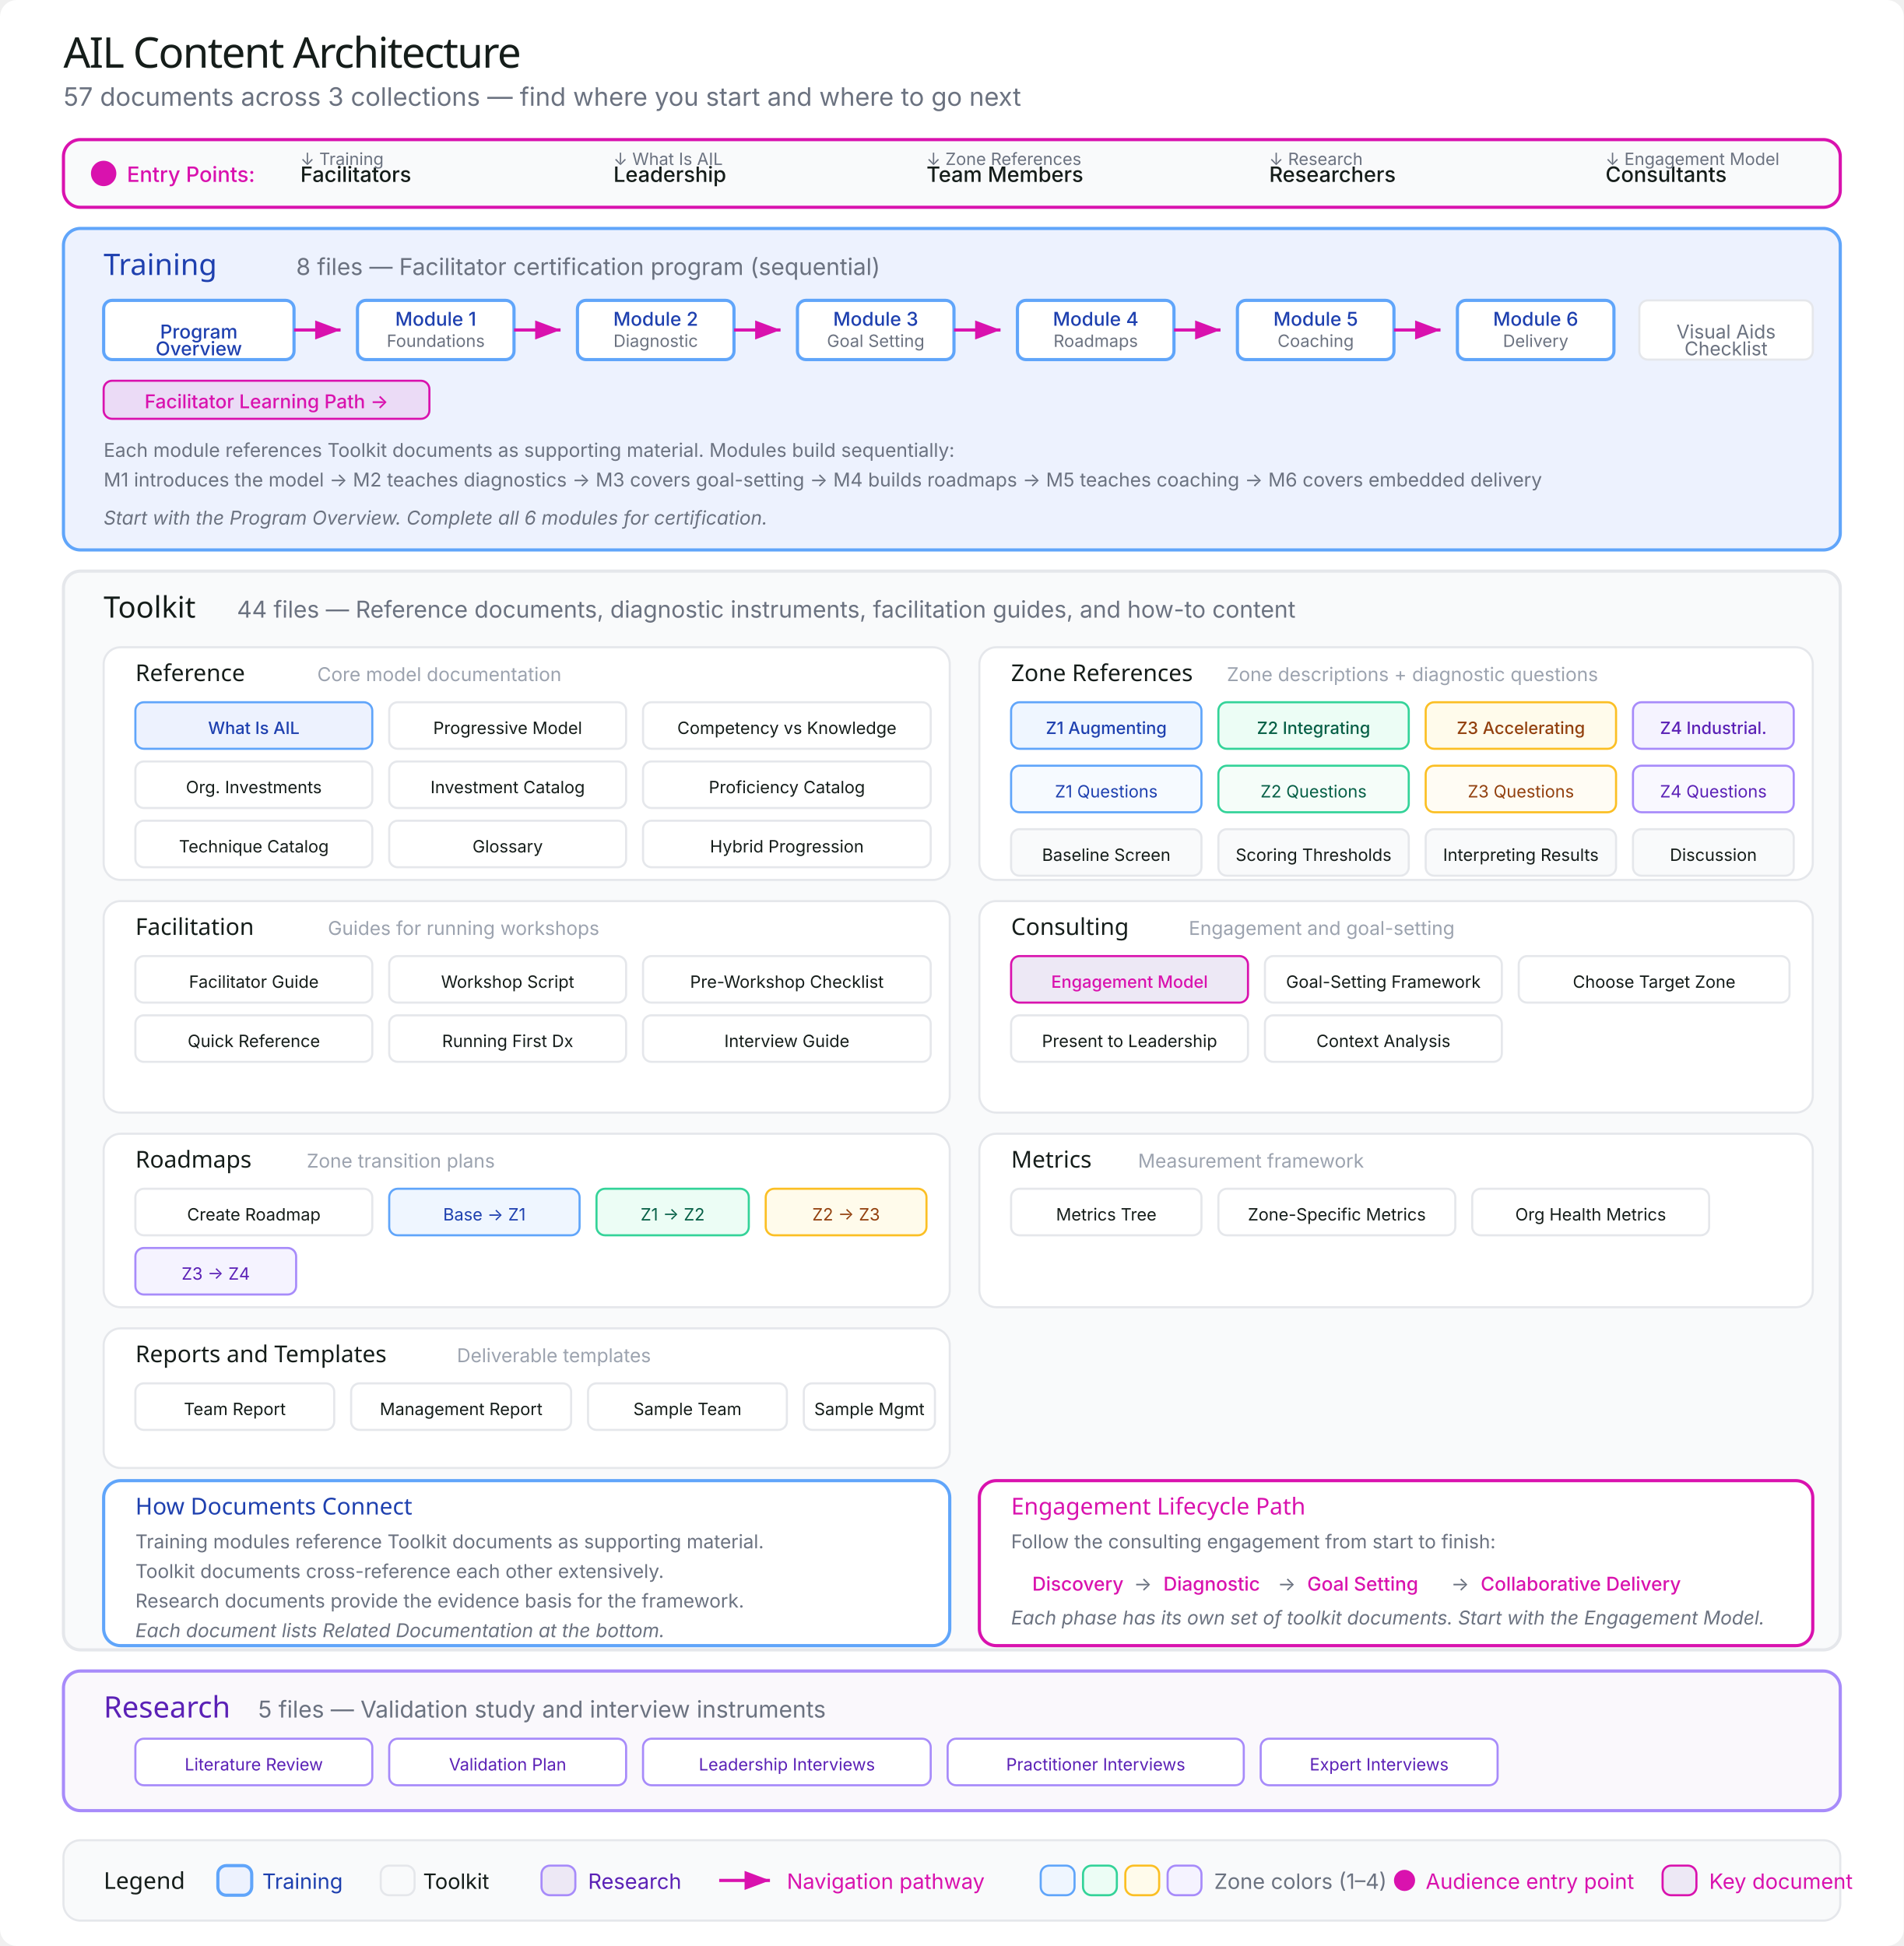
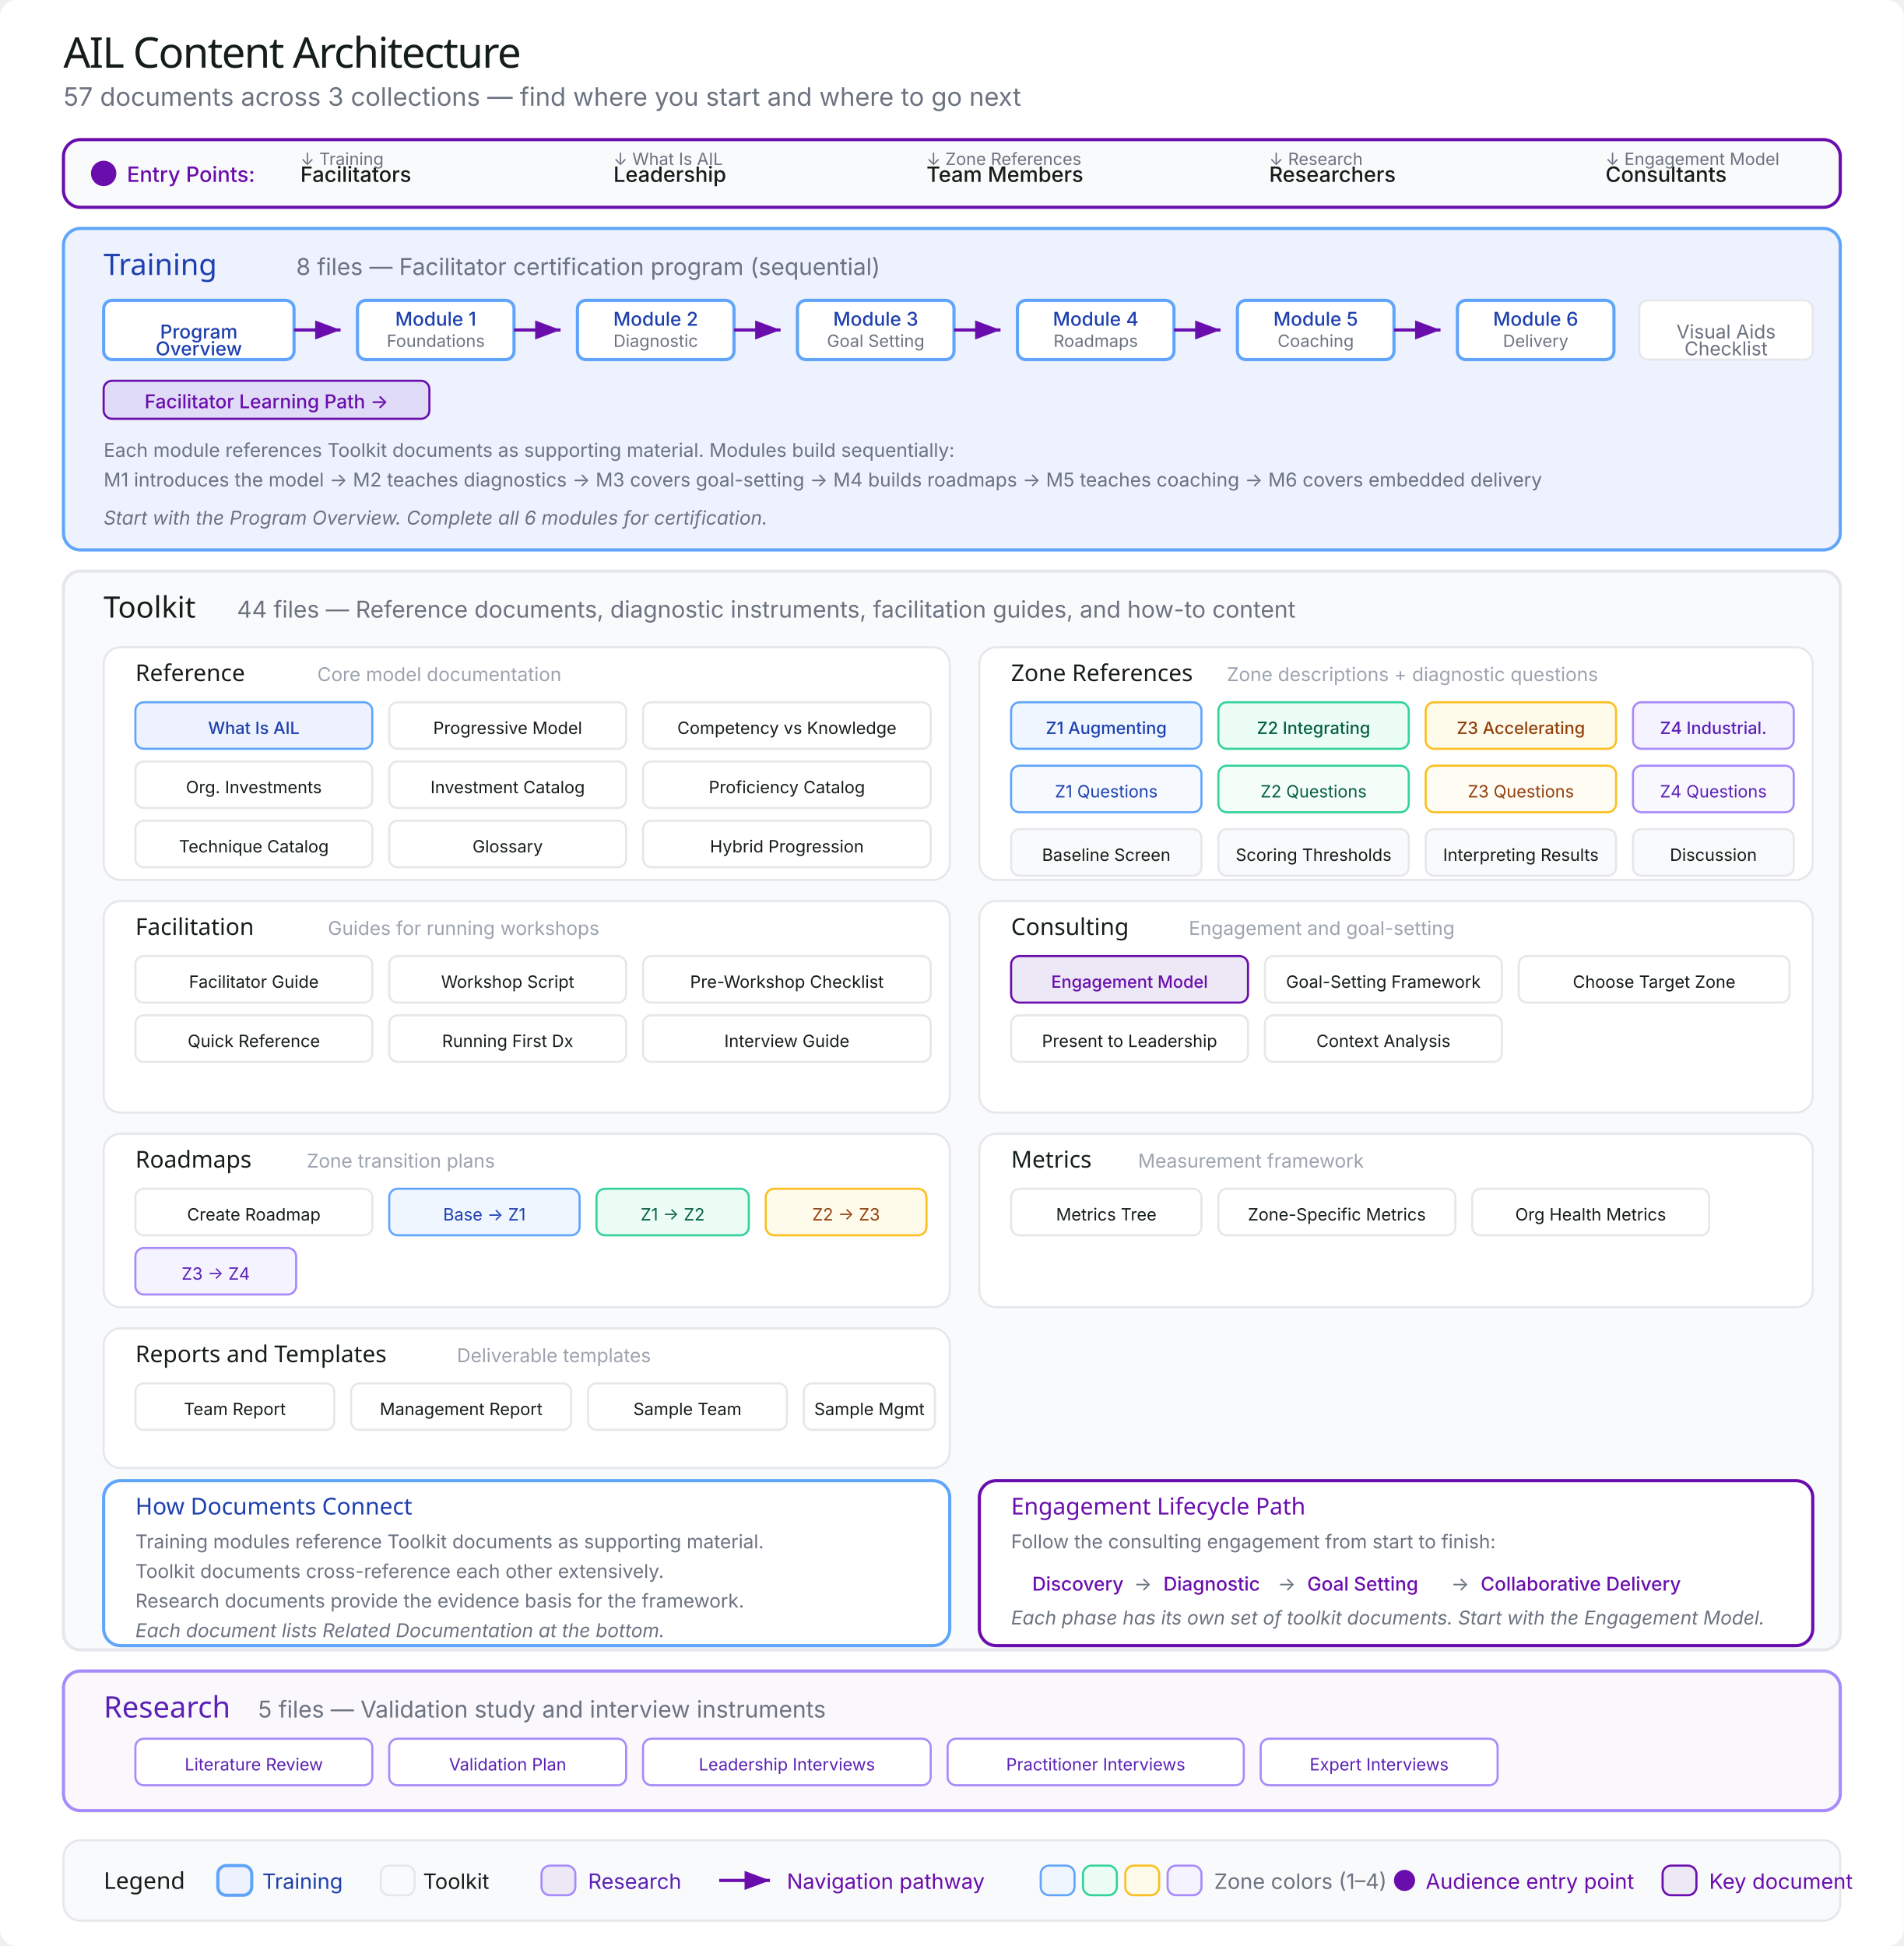
<svg xmlns="http://www.w3.org/2000/svg" viewBox="0 0 900 920" font-family="'Inter', sans-serif">
  <defs>
    <marker id="arrow" markerWidth="8" markerHeight="6" refX="8" refY="3" orient="auto">
      <polygon points="0 0, 8 3, 0 6" fill="#6B7280" />
    </marker>
    <marker id="arrow-accent" markerWidth="8" markerHeight="6" refX="8" refY="3" orient="auto">
-       <polygon points="0 0, 8 3, 0 6" fill="#D912AE" />
+       <polygon points="0 0, 8 3, 0 6" fill="#6A0DAD" />
    </marker>
    <marker id="arrow-blue" markerWidth="8" markerHeight="6" refX="8" refY="3" orient="auto">
      <polygon points="0 0, 8 3, 0 6" fill="#60A5FA" />
    </marker>
  </defs>
  <rect width="900" height="920" fill="#fff" rx="8" />
  <text x="30" y="32" font-family="'DM Sans', sans-serif" font-size="20" font-weight="400" fill="#151D1A" letter-spacing="-0.03em">AIL Content Architecture</text>
  <text x="30" y="50" font-size="12" fill="#6B7280">57 documents across 3 collections — find where you start and where to go next</text>
-   <rect x="30" y="66" width="840" height="32" rx="8" fill="#F9FAFB" stroke="#D912AE" stroke-width="1.5" />
-   <circle cx="49" cy="82" r="6" fill="#D912AE" />
-   <text x="60" y="86" font-size="10" font-weight="500" fill="#D912AE">Entry Points:</text>
+   <rect x="30" y="66" width="840" height="32" rx="8" fill="#F9FAFB" stroke="#6A0DAD" stroke-width="1.5" />
+   <circle cx="49" cy="82" r="6" fill="#6A0DAD" />
+   <text x="60" y="86" font-size="10" font-weight="500" fill="#6A0DAD">Entry Points:</text>
  <text x="142" y="86" font-size="10" fill="#151D1A" font-weight="500">Facilitators</text>
  <text x="142" y="78" font-size="8" fill="#6B7280">↓ Training</text>
  <text x="290" y="86" font-size="10" fill="#151D1A" font-weight="500">Leadership</text>
  <text x="290" y="78" font-size="8" fill="#6B7280">↓ What Is AIL</text>
  <text x="438" y="86" font-size="10" fill="#151D1A" font-weight="500">Team Members</text>
  <text x="438" y="78" font-size="8" fill="#6B7280">↓ Zone References</text>
  <text x="600" y="86" font-size="10" fill="#151D1A" font-weight="500">Researchers</text>
  <text x="600" y="78" font-size="8" fill="#6B7280">↓ Research</text>
  <text x="759" y="86" font-size="10" fill="#151D1A" font-weight="500">Consultants</text>
  <text x="759" y="78" font-size="8" fill="#6B7280">↓ Engagement Model</text>
  <rect x="30" y="108" width="840" height="152" rx="8" fill="#EDF2FE" stroke="#60A5FA" stroke-width="1.5" />
  <text x="49" y="130" font-family="'DM Sans', sans-serif" font-size="14" font-weight="500" fill="#1E40AF">Training</text>
  <text x="140" y="130" font-size="11" fill="#6B7280">8 files — Facilitator certification program (sequential)</text>
  <rect x="49" y="142" width="90" height="28" rx="4" fill="#fff" stroke="#60A5FA" stroke-width="1.5" />
  <text x="94" y="160" text-anchor="middle" font-size="9" font-weight="500" fill="#1E40AF">Program</text>
  <text x="94" y="168" text-anchor="middle" font-size="9" font-weight="500" fill="#1E40AF">Overview</text>
-   <line x1="139" y1="156" x2="161" y2="156" stroke="#D912AE" stroke-width="1.5" marker-end="url(#arrow-accent)" />
+   <line x1="139" y1="156" x2="161" y2="156" stroke="#6A0DAD" stroke-width="1.5" marker-end="url(#arrow-accent)" />
  <rect x="169" y="142" width="74" height="28" rx="4" fill="#fff" stroke="#60A5FA" stroke-width="1.5" />
  <text x="206" y="154" text-anchor="middle" font-size="9" font-weight="500" fill="#1E40AF">Module 1</text>
  <text x="206" y="164" text-anchor="middle" font-size="8" fill="#6B7280">Foundations</text>
-   <line x1="243" y1="156" x2="265" y2="156" stroke="#D912AE" stroke-width="1.5" marker-end="url(#arrow-accent)" />
+   <line x1="243" y1="156" x2="265" y2="156" stroke="#6A0DAD" stroke-width="1.5" marker-end="url(#arrow-accent)" />
  <rect x="273" y="142" width="74" height="28" rx="4" fill="#fff" stroke="#60A5FA" stroke-width="1.5" />
  <text x="310" y="154" text-anchor="middle" font-size="9" font-weight="500" fill="#1E40AF">Module 2</text>
  <text x="310" y="164" text-anchor="middle" font-size="8" fill="#6B7280">Diagnostic</text>
-   <line x1="347" y1="156" x2="369" y2="156" stroke="#D912AE" stroke-width="1.5" marker-end="url(#arrow-accent)" />
+   <line x1="347" y1="156" x2="369" y2="156" stroke="#6A0DAD" stroke-width="1.5" marker-end="url(#arrow-accent)" />
  <rect x="377" y="142" width="74" height="28" rx="4" fill="#fff" stroke="#60A5FA" stroke-width="1.5" />
  <text x="414" y="154" text-anchor="middle" font-size="9" font-weight="500" fill="#1E40AF">Module 3</text>
  <text x="414" y="164" text-anchor="middle" font-size="8" fill="#6B7280">Goal Setting</text>
-   <line x1="451" y1="156" x2="473" y2="156" stroke="#D912AE" stroke-width="1.5" marker-end="url(#arrow-accent)" />
+   <line x1="451" y1="156" x2="473" y2="156" stroke="#6A0DAD" stroke-width="1.5" marker-end="url(#arrow-accent)" />
  <rect x="481" y="142" width="74" height="28" rx="4" fill="#fff" stroke="#60A5FA" stroke-width="1.5" />
  <text x="518" y="154" text-anchor="middle" font-size="9" font-weight="500" fill="#1E40AF">Module 4</text>
  <text x="518" y="164" text-anchor="middle" font-size="8" fill="#6B7280">Roadmaps</text>
-   <line x1="555" y1="156" x2="577" y2="156" stroke="#D912AE" stroke-width="1.5" marker-end="url(#arrow-accent)" />
+   <line x1="555" y1="156" x2="577" y2="156" stroke="#6A0DAD" stroke-width="1.5" marker-end="url(#arrow-accent)" />
  <rect x="585" y="142" width="74" height="28" rx="4" fill="#fff" stroke="#60A5FA" stroke-width="1.5" />
  <text x="622" y="154" text-anchor="middle" font-size="9" font-weight="500" fill="#1E40AF">Module 5</text>
  <text x="622" y="164" text-anchor="middle" font-size="8" fill="#6B7280">Coaching</text>
-   <line x1="659" y1="156" x2="681" y2="156" stroke="#D912AE" stroke-width="1.5" marker-end="url(#arrow-accent)" />
+   <line x1="659" y1="156" x2="681" y2="156" stroke="#6A0DAD" stroke-width="1.5" marker-end="url(#arrow-accent)" />
  <rect x="689" y="142" width="74" height="28" rx="4" fill="#fff" stroke="#60A5FA" stroke-width="1.5" />
  <text x="726" y="154" text-anchor="middle" font-size="9" font-weight="500" fill="#1E40AF">Module 6</text>
  <text x="726" y="164" text-anchor="middle" font-size="8" fill="#6B7280">Delivery</text>
  <rect x="775" y="142" width="82" height="28" rx="4" fill="#fff" stroke="#E5E7EB" stroke-width="1" />
  <text x="816" y="160" text-anchor="middle" font-size="9" fill="#6B7280">Visual Aids</text>
  <text x="816" y="168" text-anchor="middle" font-size="9" fill="#6B7280">Checklist</text>
-   <rect x="49" y="180" width="154" height="18" rx="4" fill="#D912AE" fill-opacity="0.1" stroke="#D912AE" stroke-width="1" />
-   <text x="126" y="193" text-anchor="middle" font-size="9" font-weight="500" fill="#D912AE">Facilitator Learning Path →</text>
+   <rect x="49" y="180" width="154" height="18" rx="4" fill="#6A0DAD" fill-opacity="0.1" stroke="#6A0DAD" stroke-width="1" />
+   <text x="126" y="193" text-anchor="middle" font-size="9" font-weight="500" fill="#6A0DAD">Facilitator Learning Path →</text>
  <text x="49" y="216" font-size="9" fill="#6B7280">Each module references Toolkit documents as supporting material. Modules build sequentially:</text>
  <text x="49" y="230" font-size="9" fill="#6B7280">M1 introduces the model → M2 teaches diagnostics → M3 covers goal-setting → M4 builds roadmaps → M5 teaches coaching → M6 covers embedded delivery</text>
  <text x="49" y="248" font-size="9" fill="#6B7280" font-style="italic">Start with the Program Overview. Complete all 6 modules for certification.</text>
  <rect x="30" y="270" width="840" height="510" rx="8" fill="#F9FAFB" stroke="#E5E7EB" stroke-width="1.5" />
  <text x="49" y="292" font-family="'DM Sans', sans-serif" font-size="14" font-weight="500" fill="#151D1A">Toolkit</text>
  <text x="112" y="292" font-size="11" fill="#6B7280">44 files — Reference documents, diagnostic instruments, facilitation guides, and how-to content</text>
  <rect x="49" y="306" width="400" height="110" rx="8" fill="#fff" stroke="#E5E7EB" stroke-width="1" />
  <text x="64" y="322" font-family="'DM Sans', sans-serif" font-size="11" font-weight="500" fill="#151D1A">Reference</text>
  <text x="150" y="322" font-size="9" fill="#9CA3AF">Core model documentation</text>
  <rect x="64" y="332" width="112" height="22" rx="4" fill="#EDF2FE" stroke="#60A5FA" stroke-width="1" />
  <text x="120" y="347" text-anchor="middle" font-size="8" font-weight="500" fill="#1E40AF">What Is AIL</text>
  <rect x="184" y="332" width="112" height="22" rx="4" fill="#fff" stroke="#E5E7EB" stroke-width="1" />
  <text x="240" y="347" text-anchor="middle" font-size="8" fill="#151D1A">Progressive Model</text>
  <rect x="304" y="332" width="136" height="22" rx="4" fill="#fff" stroke="#E5E7EB" stroke-width="1" />
  <text x="372" y="347" text-anchor="middle" font-size="8" fill="#151D1A">Competency vs Knowledge</text>
  <rect x="64" y="360" width="112" height="22" rx="4" fill="#fff" stroke="#E5E7EB" stroke-width="1" />
  <text x="120" y="375" text-anchor="middle" font-size="8" fill="#151D1A">Org. Investments</text>
  <rect x="184" y="360" width="112" height="22" rx="4" fill="#fff" stroke="#E5E7EB" stroke-width="1" />
  <text x="240" y="375" text-anchor="middle" font-size="8" fill="#151D1A">Investment Catalog</text>
  <rect x="304" y="360" width="136" height="22" rx="4" fill="#fff" stroke="#E5E7EB" stroke-width="1" />
  <text x="372" y="375" text-anchor="middle" font-size="8" fill="#151D1A">Proficiency Catalog</text>
  <rect x="64" y="388" width="112" height="22" rx="4" fill="#fff" stroke="#E5E7EB" stroke-width="1" />
  <text x="120" y="403" text-anchor="middle" font-size="8" fill="#151D1A">Technique Catalog</text>
  <rect x="184" y="388" width="112" height="22" rx="4" fill="#fff" stroke="#E5E7EB" stroke-width="1" />
  <text x="240" y="403" text-anchor="middle" font-size="8" fill="#151D1A">Glossary</text>
  <rect x="304" y="388" width="136" height="22" rx="4" fill="#fff" stroke="#E5E7EB" stroke-width="1" />
  <text x="372" y="403" text-anchor="middle" font-size="8" fill="#151D1A">Hybrid Progression</text>
  <rect x="463" y="306" width="394" height="110" rx="8" fill="#fff" stroke="#E5E7EB" stroke-width="1" />
  <text x="478" y="322" font-family="'DM Sans', sans-serif" font-size="11" font-weight="500" fill="#151D1A">Zone References</text>
  <text x="580" y="322" font-size="9" fill="#9CA3AF">Zone descriptions + diagnostic questions</text>
  <rect x="478" y="332" width="90" height="22" rx="4" fill="#EFF6FF" stroke="#60A5FA" stroke-width="1" />
  <text x="523" y="347" text-anchor="middle" font-size="8" font-weight="500" fill="#1E40AF">Z1 Augmenting</text>
  <rect x="576" y="332" width="90" height="22" rx="4" fill="#ECFDF5" stroke="#34D399" stroke-width="1" />
  <text x="621" y="347" text-anchor="middle" font-size="8" font-weight="500" fill="#065F46">Z2 Integrating</text>
  <rect x="674" y="332" width="90" height="22" rx="4" fill="#FFFBEB" stroke="#FBBF24" stroke-width="1" />
  <text x="719" y="347" text-anchor="middle" font-size="8" font-weight="500" fill="#92400E">Z3 Accelerating</text>
  <rect x="772" y="332" width="76" height="22" rx="4" fill="#F5F3FF" stroke="#A78BFA" stroke-width="1" />
  <text x="810" y="347" text-anchor="middle" font-size="8" font-weight="500" fill="#5B21B6">Z4 Industrial.</text>
  <rect x="478" y="362" width="90" height="22" rx="4" fill="#EFF6FF" stroke="#60A5FA" stroke-width="1" fill-opacity="0.5" />
  <text x="523" y="377" text-anchor="middle" font-size="8" fill="#1E40AF">Z1 Questions</text>
  <rect x="576" y="362" width="90" height="22" rx="4" fill="#ECFDF5" stroke="#34D399" stroke-width="1" fill-opacity="0.5" />
  <text x="621" y="377" text-anchor="middle" font-size="8" fill="#065F46">Z2 Questions</text>
  <rect x="674" y="362" width="90" height="22" rx="4" fill="#FFFBEB" stroke="#FBBF24" stroke-width="1" fill-opacity="0.5" />
  <text x="719" y="377" text-anchor="middle" font-size="8" fill="#92400E">Z3 Questions</text>
  <rect x="772" y="362" width="76" height="22" rx="4" fill="#F5F3FF" stroke="#A78BFA" stroke-width="1" fill-opacity="0.5" />
  <text x="810" y="377" text-anchor="middle" font-size="8" fill="#5B21B6">Z4 Questions</text>
  <rect x="478" y="392" width="90" height="22" rx="4" fill="#F9FAFB" stroke="#E5E7EB" stroke-width="1" />
  <text x="523" y="407" text-anchor="middle" font-size="8" fill="#151D1A">Baseline Screen</text>
  <rect x="576" y="392" width="90" height="22" rx="4" fill="#F9FAFB" stroke="#E5E7EB" stroke-width="1" />
  <text x="621" y="407" text-anchor="middle" font-size="8" fill="#151D1A">Scoring Thresholds</text>
  <rect x="674" y="392" width="90" height="22" rx="4" fill="#F9FAFB" stroke="#E5E7EB" stroke-width="1" />
  <text x="719" y="407" text-anchor="middle" font-size="8" fill="#151D1A">Interpreting Results</text>
  <rect x="772" y="392" width="76" height="22" rx="4" fill="#F9FAFB" stroke="#E5E7EB" stroke-width="1" />
  <text x="810" y="407" text-anchor="middle" font-size="8" fill="#151D1A">Discussion</text>
  <rect x="49" y="426" width="400" height="100" rx="8" fill="#fff" stroke="#E5E7EB" stroke-width="1" />
  <text x="64" y="442" font-family="'DM Sans', sans-serif" font-size="11" font-weight="500" fill="#151D1A">Facilitation</text>
  <text x="155" y="442" font-size="9" fill="#9CA3AF">Guides for running workshops</text>
  <rect x="64" y="452" width="112" height="22" rx="4" fill="#fff" stroke="#E5E7EB" stroke-width="1" />
  <text x="120" y="467" text-anchor="middle" font-size="8" fill="#151D1A">Facilitator Guide</text>
  <rect x="184" y="452" width="112" height="22" rx="4" fill="#fff" stroke="#E5E7EB" stroke-width="1" />
  <text x="240" y="467" text-anchor="middle" font-size="8" fill="#151D1A">Workshop Script</text>
  <rect x="304" y="452" width="136" height="22" rx="4" fill="#fff" stroke="#E5E7EB" stroke-width="1" />
  <text x="372" y="467" text-anchor="middle" font-size="8" fill="#151D1A">Pre-Workshop Checklist</text>
  <rect x="64" y="480" width="112" height="22" rx="4" fill="#fff" stroke="#E5E7EB" stroke-width="1" />
  <text x="120" y="495" text-anchor="middle" font-size="8" fill="#151D1A">Quick Reference</text>
  <rect x="184" y="480" width="112" height="22" rx="4" fill="#fff" stroke="#E5E7EB" stroke-width="1" />
  <text x="240" y="495" text-anchor="middle" font-size="8" fill="#151D1A">Running First Dx</text>
  <rect x="304" y="480" width="136" height="22" rx="4" fill="#fff" stroke="#E5E7EB" stroke-width="1" />
  <text x="372" y="495" text-anchor="middle" font-size="8" fill="#151D1A">Interview Guide</text>
  <rect x="463" y="426" width="394" height="100" rx="8" fill="#fff" stroke="#E5E7EB" stroke-width="1" />
  <text x="478" y="442" font-family="'DM Sans', sans-serif" font-size="11" font-weight="500" fill="#151D1A">Consulting</text>
  <text x="562" y="442" font-size="9" fill="#9CA3AF">Engagement and goal-setting</text>
-   <rect x="478" y="452" width="112" height="22" rx="4" fill="#EDE8F5" stroke="#D912AE" stroke-width="1" />
-   <text x="534" y="467" text-anchor="middle" font-size="8" font-weight="500" fill="#D912AE">Engagement Model</text>
+   <rect x="478" y="452" width="112" height="22" rx="4" fill="#EDE8F5" stroke="#6A0DAD" stroke-width="1" />
+   <text x="534" y="467" text-anchor="middle" font-size="8" font-weight="500" fill="#6A0DAD">Engagement Model</text>
  <rect x="598" y="452" width="112" height="22" rx="4" fill="#fff" stroke="#E5E7EB" stroke-width="1" />
  <text x="654" y="467" text-anchor="middle" font-size="8" fill="#151D1A">Goal-Setting Framework</text>
  <rect x="718" y="452" width="128" height="22" rx="4" fill="#fff" stroke="#E5E7EB" stroke-width="1" />
  <text x="782" y="467" text-anchor="middle" font-size="8" fill="#151D1A">Choose Target Zone</text>
  <rect x="478" y="480" width="112" height="22" rx="4" fill="#fff" stroke="#E5E7EB" stroke-width="1" />
  <text x="534" y="495" text-anchor="middle" font-size="8" fill="#151D1A">Present to Leadership</text>
  <rect x="598" y="480" width="112" height="22" rx="4" fill="#fff" stroke="#E5E7EB" stroke-width="1" />
  <text x="654" y="495" text-anchor="middle" font-size="8" fill="#151D1A">Context Analysis</text>
  <rect x="49" y="536" width="400" height="82" rx="8" fill="#fff" stroke="#E5E7EB" stroke-width="1" />
  <text x="64" y="552" font-family="'DM Sans', sans-serif" font-size="11" font-weight="500" fill="#151D1A">Roadmaps</text>
  <text x="145" y="552" font-size="9" fill="#9CA3AF">Zone transition plans</text>
  <rect x="64" y="562" width="112" height="22" rx="4" fill="#fff" stroke="#E5E7EB" stroke-width="1" />
  <text x="120" y="577" text-anchor="middle" font-size="8" fill="#151D1A">Create Roadmap</text>
  <rect x="184" y="562" width="90" height="22" rx="4" fill="#EFF6FF" stroke="#60A5FA" stroke-width="1" />
  <text x="229" y="577" text-anchor="middle" font-size="8" fill="#1E40AF">Base → Z1</text>
  <rect x="282" y="562" width="72" height="22" rx="4" fill="#ECFDF5" stroke="#34D399" stroke-width="1" />
  <text x="318" y="577" text-anchor="middle" font-size="8" fill="#065F46">Z1 → Z2</text>
  <rect x="362" y="562" width="76" height="22" rx="4" fill="#FFFBEB" stroke="#FBBF24" stroke-width="1" />
  <text x="400" y="577" text-anchor="middle" font-size="8" fill="#92400E">Z2 → Z3</text>
  <rect x="64" y="590" width="76" height="22" rx="4" fill="#F5F3FF" stroke="#A78BFA" stroke-width="1" />
  <text x="102" y="605" text-anchor="middle" font-size="8" fill="#5B21B6">Z3 → Z4</text>
  <rect x="463" y="536" width="394" height="82" rx="8" fill="#fff" stroke="#E5E7EB" stroke-width="1" />
  <text x="478" y="552" font-family="'DM Sans', sans-serif" font-size="11" font-weight="500" fill="#151D1A">Metrics</text>
  <text x="538" y="552" font-size="9" fill="#9CA3AF">Measurement framework</text>
  <rect x="478" y="562" width="90" height="22" rx="4" fill="#fff" stroke="#E5E7EB" stroke-width="1" />
  <text x="523" y="577" text-anchor="middle" font-size="8" fill="#151D1A">Metrics Tree</text>
  <rect x="576" y="562" width="112" height="22" rx="4" fill="#fff" stroke="#E5E7EB" stroke-width="1" />
  <text x="632" y="577" text-anchor="middle" font-size="8" fill="#151D1A">Zone-Specific Metrics</text>
  <rect x="696" y="562" width="112" height="22" rx="4" fill="#fff" stroke="#E5E7EB" stroke-width="1" />
  <text x="752" y="577" text-anchor="middle" font-size="8" fill="#151D1A">Org Health Metrics</text>
  <rect x="49" y="628" width="400" height="66" rx="8" fill="#fff" stroke="#E5E7EB" stroke-width="1" />
  <text x="64" y="644" font-family="'DM Sans', sans-serif" font-size="11" font-weight="500" fill="#151D1A">Reports and Templates</text>
  <text x="216" y="644" font-size="9" fill="#9CA3AF">Deliverable templates</text>
  <rect x="64" y="654" width="94" height="22" rx="4" fill="#fff" stroke="#E5E7EB" stroke-width="1" />
  <text x="111" y="669" text-anchor="middle" font-size="8" fill="#151D1A">Team Report</text>
  <rect x="166" y="654" width="104" height="22" rx="4" fill="#fff" stroke="#E5E7EB" stroke-width="1" />
  <text x="218" y="669" text-anchor="middle" font-size="8" fill="#151D1A">Management Report</text>
  <rect x="278" y="654" width="94" height="22" rx="4" fill="#fff" stroke="#E5E7EB" stroke-width="1" />
  <text x="325" y="669" text-anchor="middle" font-size="8" fill="#151D1A">Sample Team</text>
  <rect x="380" y="654" width="62" height="22" rx="4" fill="#fff" stroke="#E5E7EB" stroke-width="1" />
  <text x="411" y="669" text-anchor="middle" font-size="8" fill="#151D1A">Sample Mgmt</text>
  <rect x="30" y="790" width="840" height="66" rx="8" fill="#EDE8F5" stroke="#A78BFA" stroke-width="1.5" fill-opacity="0.3" />
  <text x="49" y="812" font-family="'DM Sans', sans-serif" font-size="14" font-weight="500" fill="#5B21B6">Research</text>
  <text x="122" y="812" font-size="11" fill="#6B7280">5 files — Validation study and interview instruments</text>
  <rect x="64" y="822" width="112" height="22" rx="4" fill="#fff" stroke="#A78BFA" stroke-width="1" />
  <text x="120" y="837" text-anchor="middle" font-size="8" fill="#5B21B6">Literature Review</text>
  <rect x="184" y="822" width="112" height="22" rx="4" fill="#fff" stroke="#A78BFA" stroke-width="1" />
  <text x="240" y="837" text-anchor="middle" font-size="8" fill="#5B21B6">Validation Plan</text>
  <rect x="304" y="822" width="136" height="22" rx="4" fill="#fff" stroke="#A78BFA" stroke-width="1" />
  <text x="372" y="837" text-anchor="middle" font-size="8" fill="#5B21B6">Leadership Interviews</text>
  <rect x="448" y="822" width="140" height="22" rx="4" fill="#fff" stroke="#A78BFA" stroke-width="1" />
  <text x="518" y="837" text-anchor="middle" font-size="8" fill="#5B21B6">Practitioner Interviews</text>
  <rect x="596" y="822" width="112" height="22" rx="4" fill="#fff" stroke="#A78BFA" stroke-width="1" />
  <text x="652" y="837" text-anchor="middle" font-size="8" fill="#5B21B6">Expert Interviews</text>
-   <rect x="463" y="700" width="394" height="78" rx="8" fill="#fff" stroke="#D912AE" stroke-width="1.5" />
-   <text x="478" y="716" font-family="'DM Sans', sans-serif" font-size="11" font-weight="500" fill="#D912AE">Engagement Lifecycle Path</text>
+   <rect x="463" y="700" width="394" height="78" rx="8" fill="#fff" stroke="#6A0DAD" stroke-width="1.5" />
+   <text x="478" y="716" font-family="'DM Sans', sans-serif" font-size="11" font-weight="500" fill="#6A0DAD">Engagement Lifecycle Path</text>
  <text x="478" y="732" font-size="9" fill="#6B7280">Follow the consulting engagement from start to finish:</text>
-   <text x="488" y="752" font-size="9" fill="#D912AE" font-weight="500">Discovery</text>
+   <text x="488" y="752" font-size="9" fill="#6A0DAD" font-weight="500">Discovery</text>
  <text x="536" y="752" font-size="9" fill="#6B7280">→</text>
-   <text x="550" y="752" font-size="9" fill="#D912AE" font-weight="500">Diagnostic</text>
+   <text x="550" y="752" font-size="9" fill="#6A0DAD" font-weight="500">Diagnostic</text>
  <text x="604" y="752" font-size="9" fill="#6B7280">→</text>
-   <text x="618" y="752" font-size="9" fill="#D912AE" font-weight="500">Goal Setting</text>
+   <text x="618" y="752" font-size="9" fill="#6A0DAD" font-weight="500">Goal Setting</text>
  <text x="686" y="752" font-size="9" fill="#6B7280">→</text>
-   <text x="700" y="752" font-size="9" fill="#D912AE" font-weight="500">Collaborative Delivery</text>
+   <text x="700" y="752" font-size="9" fill="#6A0DAD" font-weight="500">Collaborative Delivery</text>
  <text x="478" y="768" font-size="9" fill="#6B7280" font-style="italic">Each phase has its own set of toolkit documents. Start with the Engagement Model.</text>
  <rect x="49" y="700" width="400" height="78" rx="8" fill="#fff" stroke="#60A5FA" stroke-width="1.5" />
  <text x="64" y="716" font-family="'DM Sans', sans-serif" font-size="11" font-weight="500" fill="#1E40AF">How Documents Connect</text>
  <text x="64" y="732" font-size="9" fill="#6B7280">Training modules reference Toolkit documents as supporting material.</text>
  <text x="64" y="746" font-size="9" fill="#6B7280">Toolkit documents cross-reference each other extensively.</text>
  <text x="64" y="760" font-size="9" fill="#6B7280">Research documents provide the evidence basis for the framework.</text>
  <text x="64" y="774" font-size="9" fill="#6B7280" font-style="italic">Each document lists Related Documentation at the bottom.</text>
  <rect x="30" y="870" width="840" height="38" rx="8" fill="#F9FAFB" stroke="#E5E7EB" stroke-width="1" />
  <text x="49" y="893" font-family="'DM Sans', sans-serif" font-size="11" font-weight="500" fill="#151D1A">Legend</text>
  <rect x="103" y="882" width="16" height="14" rx="4" fill="#EDF2FE" stroke="#60A5FA" stroke-width="1.5" />
  <text x="124" y="893" font-size="10" fill="#1E40AF">Training</text>
  <rect x="180" y="882" width="16" height="14" rx="4" fill="#F9FAFB" stroke="#E5E7EB" stroke-width="1" />
  <text x="200" y="893" font-size="10" fill="#151D1A">Toolkit</text>
  <rect x="256" y="882" width="16" height="14" rx="4" fill="#EDE8F5" stroke="#A78BFA" stroke-width="1" />
  <text x="278" y="893" font-size="10" fill="#5B21B6">Research</text>
-   <line x1="340" y1="889" x2="364" y2="889" stroke="#D912AE" stroke-width="1.5" marker-end="url(#arrow-accent)" />
-   <text x="372" y="893" font-size="10" fill="#D912AE">Navigation pathway</text>
+   <line x1="340" y1="889" x2="364" y2="889" stroke="#6A0DAD" stroke-width="1.5" marker-end="url(#arrow-accent)" />
+   <text x="372" y="893" font-size="10" fill="#6A0DAD">Navigation pathway</text>
  <rect x="492" y="882" width="16" height="14" rx="4" fill="#EFF6FF" stroke="#60A5FA" stroke-width="1" />
  <rect x="512" y="882" width="16" height="14" rx="4" fill="#ECFDF5" stroke="#34D399" stroke-width="1" />
  <rect x="532" y="882" width="16" height="14" rx="4" fill="#FFFBEB" stroke="#FBBF24" stroke-width="1" />
  <rect x="552" y="882" width="16" height="14" rx="4" fill="#F5F3FF" stroke="#A78BFA" stroke-width="1" />
  <text x="574" y="893" font-size="10" fill="#6B7280">Zone colors (1–4)</text>
-   <circle cx="664" cy="889" r="5" fill="#D912AE" />
-   <text x="674" y="893" font-size="10" fill="#D912AE">Audience entry point</text>
-   <rect x="786" y="882" width="16" height="14" rx="4" fill="#EDE8F5" stroke="#D912AE" stroke-width="1" />
-   <text x="808" y="893" font-size="10" fill="#D912AE">Key document</text>
+   <circle cx="664" cy="889" r="5" fill="#6A0DAD" />
+   <text x="674" y="893" font-size="10" fill="#6A0DAD">Audience entry point</text>
+   <rect x="786" y="882" width="16" height="14" rx="4" fill="#EDE8F5" stroke="#6A0DAD" stroke-width="1" />
+   <text x="808" y="893" font-size="10" fill="#6A0DAD">Key document</text>
</svg>
